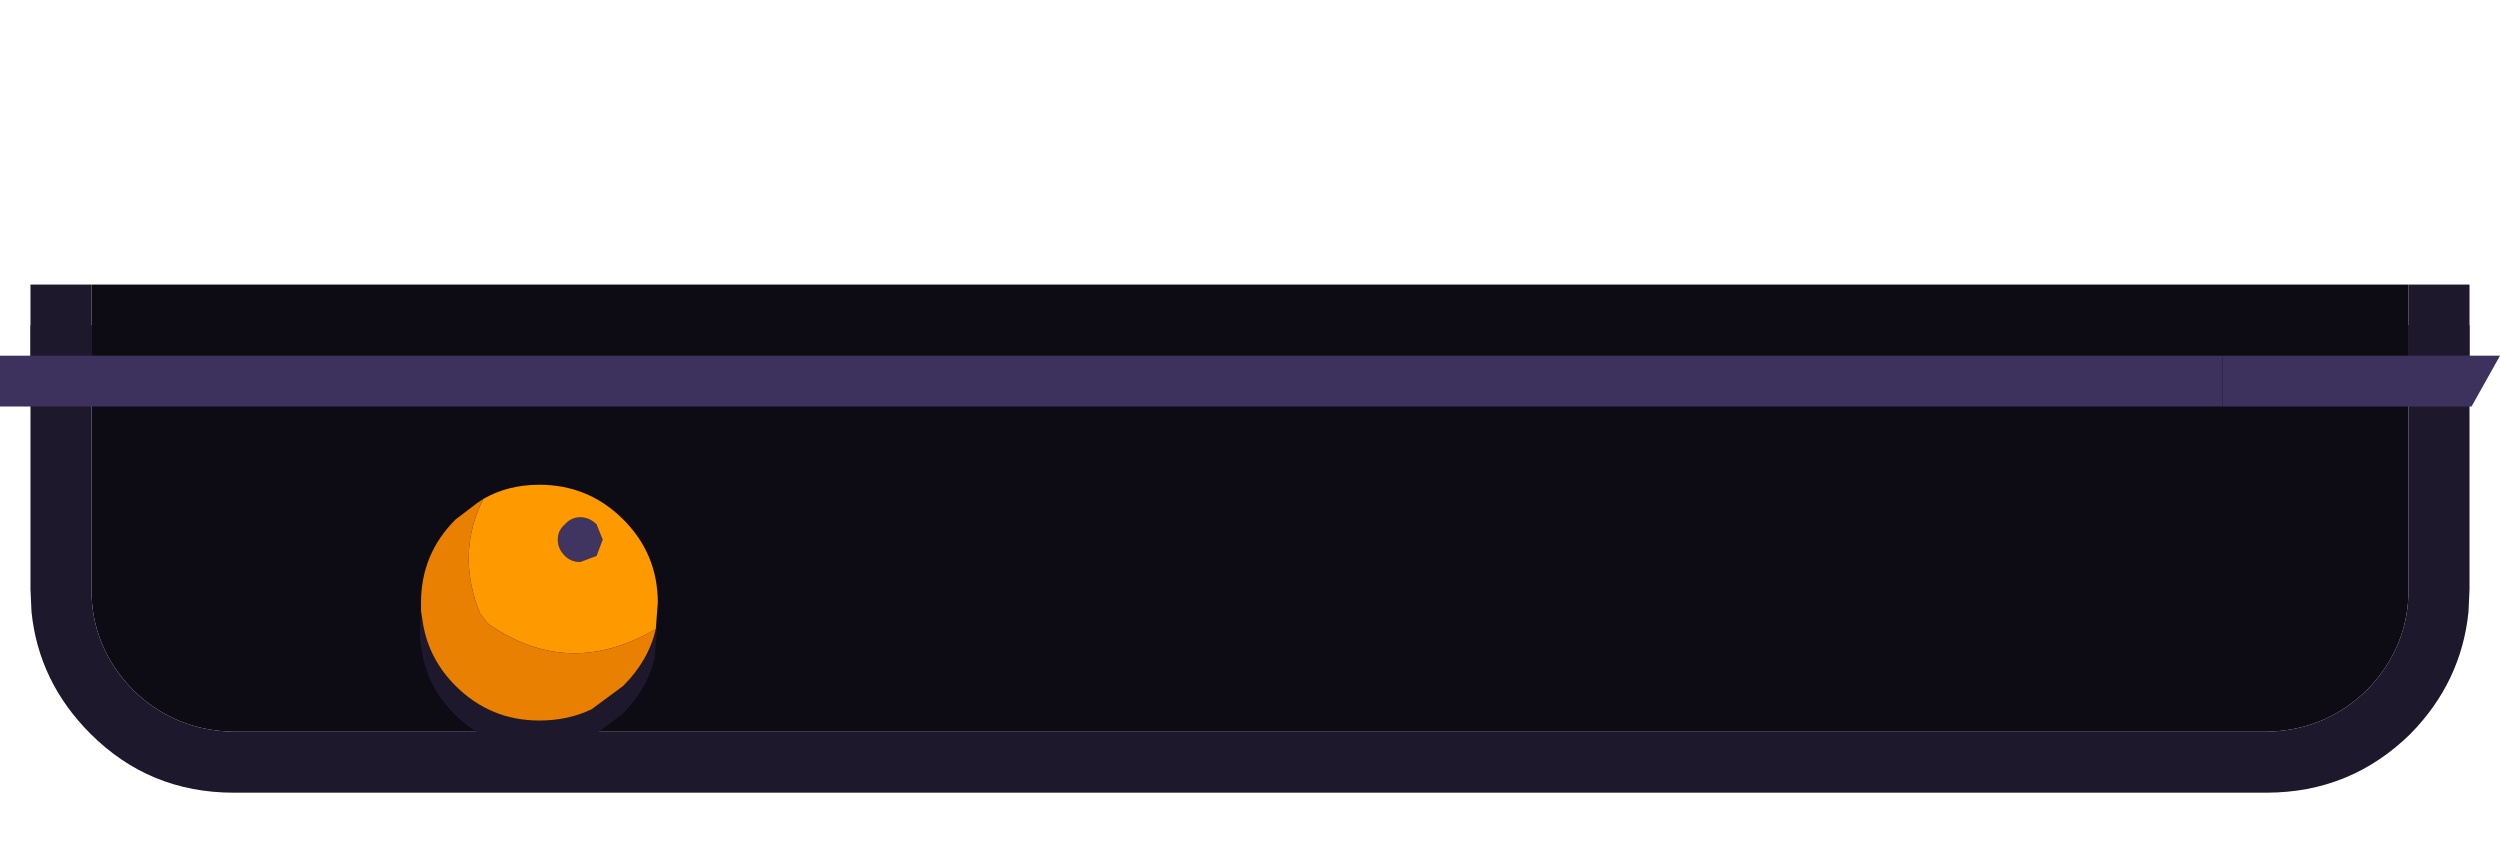
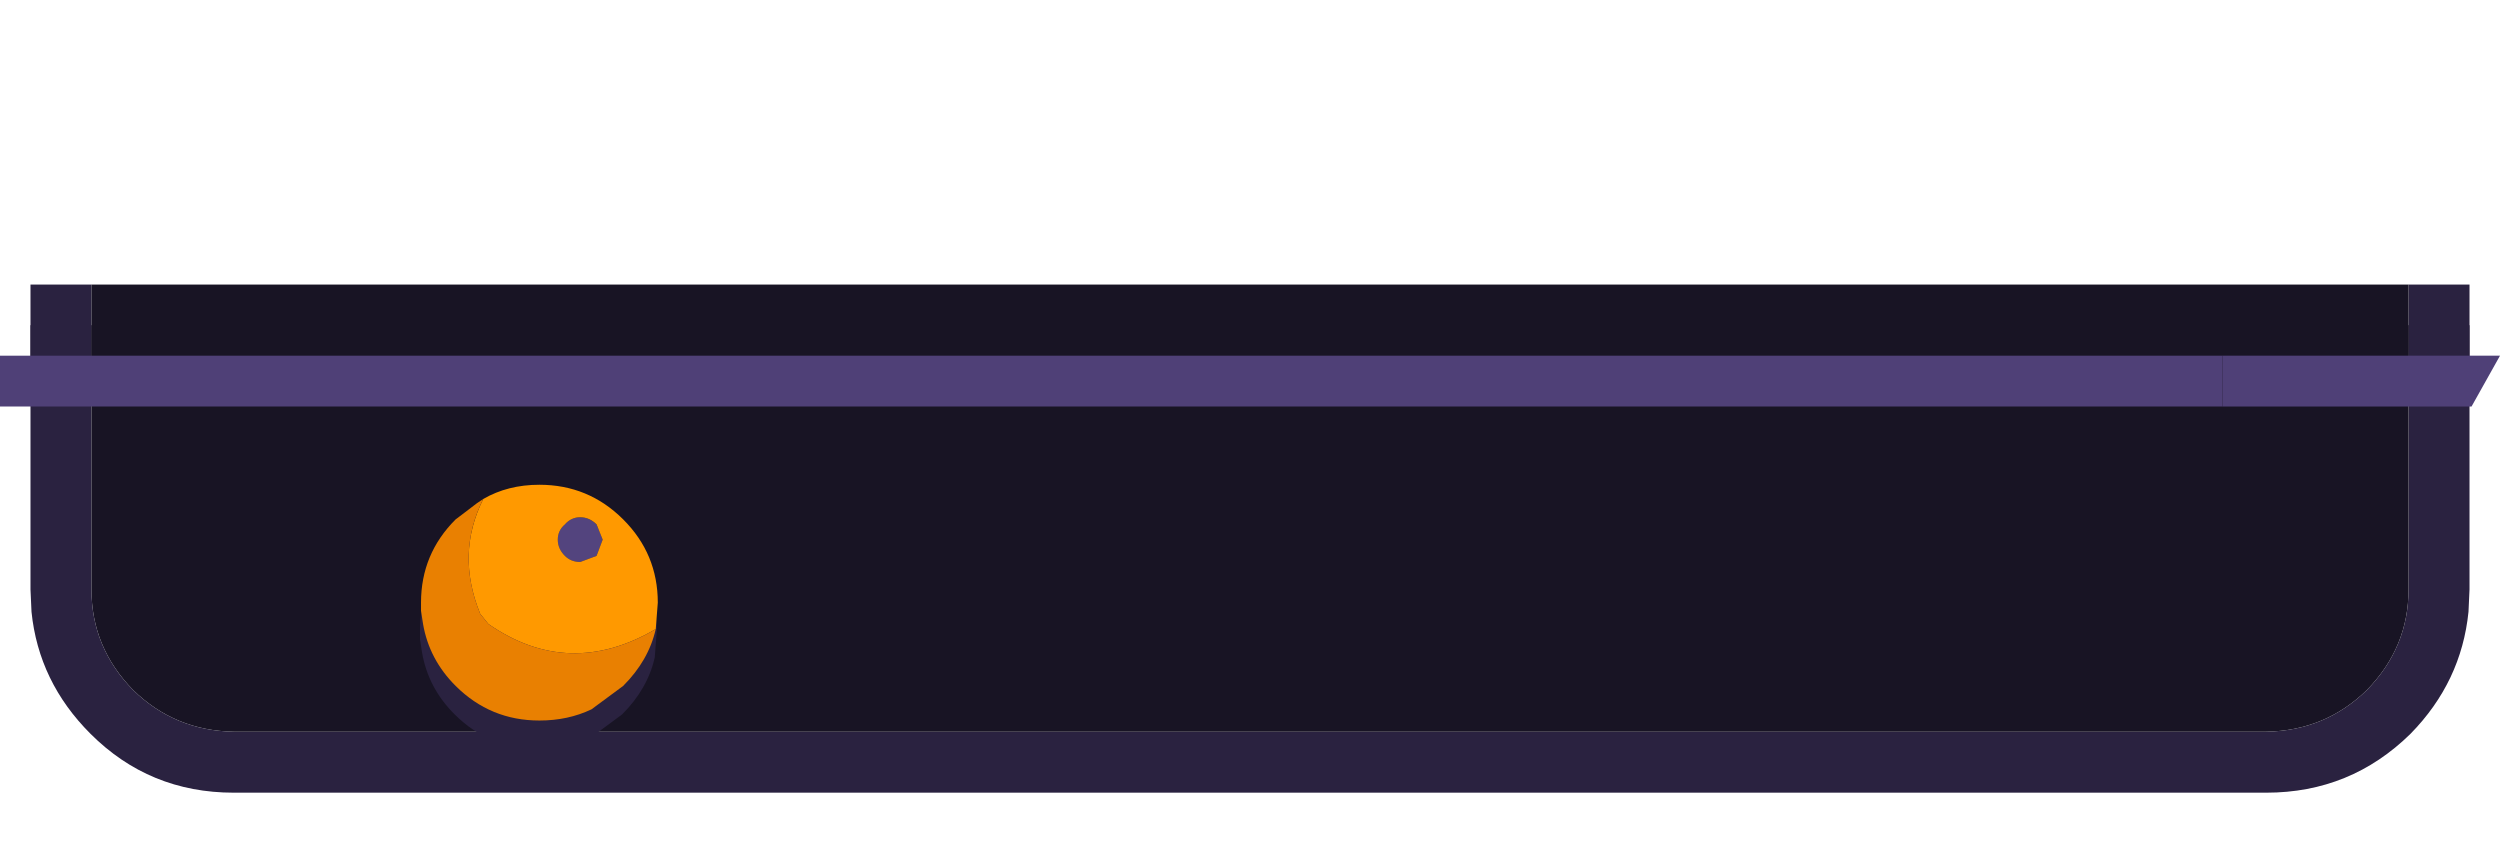
<svg xmlns="http://www.w3.org/2000/svg" viewBox="-17.5 -18 123 41.5" width="123" height="41.5">
  <g transform="matrix(1,0,0,1,-17.5,0.05)">
-     <path d="M121.5 -0.05L118.5 -0.05L118.5 -2.05L121.5 -2.05L121.5 -0.05ZM4.5 -0.05L1.5 -0.05L1.5 -2.05L4.5 -2.05L4.5 -0.05Z" fill="hsl(256 30% 13.3%)" fill-rule="evenodd" />
-     <path d="M118.5 -2.05L118.5 -0.05L4.5 -0.05L4.5 -2.05L118.5 -2.05Z" fill="hsl(256 30% 6%)" fill-rule="evenodd" />
-     <path d="M1.5 -0.05L4.5 -0.05L4.5 10.95Q4.5 13.8 6.55 15.9Q8.6 17.9 11.5 17.95L111.5 17.95Q114.4 17.9 116.45 15.9Q118.5 13.8 118.5 10.95L118.5 -0.05L121.5 -0.05L121.5 10.95L121.45 12.05Q121.1 15.5 118.6 18.05Q115.65 20.95 111.5 20.95L11.5 20.95Q7.35 20.95 4.45 18.05Q1.9 15.5 1.55 12.05L1.5 10.95L1.5 -0.05Z" fill="hsl(256 30% 13.3%)" fill-rule="evenodd" />
-     <path d="M118.5 -0.05L118.5 10.95Q118.5 13.8 116.45 15.9Q114.4 17.9 111.5 17.95L11.5 17.95Q8.6 17.9 6.55 15.9Q4.5 13.8 4.5 10.95L4.5 -0.05L118.5 -0.05Z" fill="hsl(256 30% 6%)" fill-rule="evenodd" />
+     <path d="M121.5 -0.05L118.5 -0.05L118.5 -2.05L121.5 -2.05L121.5 -0.05ZM4.5 -0.05L1.5 -0.05L1.5 -2.05L4.5 -2.05L4.5 -0.05Z" fill="hsl(256 30% 19.3%)" fill-rule="evenodd" />
+     <path d="M118.5 -2.05L118.5 -0.05L4.5 -0.05L4.5 -2.05L118.5 -2.05Z" fill="hsl(256 30% 11%)" fill-rule="evenodd" />
+     <path d="M1.5 -0.05L4.5 -0.05L4.5 10.95Q4.5 13.8 6.55 15.9Q8.6 17.9 11.5 17.95L111.5 17.95Q114.4 17.9 116.45 15.9Q118.5 13.8 118.5 10.95L118.5 -0.05L121.5 -0.05L121.5 10.95L121.45 12.05Q121.1 15.5 118.6 18.05Q115.65 20.95 111.5 20.95L11.5 20.95Q7.35 20.95 4.45 18.05Q1.9 15.5 1.55 12.05L1.5 10.95L1.5 -0.05Z" fill="hsl(256 30% 19.3%)" fill-rule="evenodd" />
+     <path d="M118.5 -0.05L118.5 10.95Q118.5 13.8 116.45 15.9Q114.4 17.9 111.5 17.95L11.5 17.95Q8.6 17.9 6.55 15.9Q4.5 13.8 4.5 10.95L4.5 -0.05L118.5 -0.05Z" fill="hsl(256 30% 11%)" fill-rule="evenodd" />
  </g>
  <g transform="matrix(1.0043,0,0,1,0,3)">
-     <path d="M14.75 10.05L14.65 11.35Q14.3 12.9 13.05 14.15L11.5 15.3Q10.35 15.85 8.95 15.85Q6.55 15.85 4.85 14.15Q3.55 12.85 3.25 11.1L3.15 10.45L3.15 10.05Q3.15 7.65 4.85 5.95L5.05 5.8L5.9 5.15L6.2 4.95Q7.4 4.25 8.95 4.25Q11.35 4.25 13.05 5.95Q14.75 7.65 14.75 10.05Z" fill="hsl(256 30% 13.3%)" fill-rule="evenodd" />
-     <path d="M10.25 4.8Q10.55 4.45 11 4.45Q11.45 4.45 11.8 4.8L12.1 5.55L11.8 6.35L11 6.65Q10.55 6.65 10.25 6.35Q9.9 6 9.9 5.55Q9.9 5.1 10.25 4.8Z" fill="hsl(256 30% 29%)" fill-rule="evenodd" />
+     <path d="M14.75 10.05L14.65 11.35Q14.3 12.9 13.05 14.15L11.5 15.3Q10.35 15.85 8.95 15.85Q6.55 15.85 4.85 14.15Q3.55 12.85 3.25 11.1L3.15 10.45L3.15 10.05Q3.15 7.65 4.85 5.95L5.05 5.8L5.9 5.15L6.2 4.95Q7.4 4.25 8.95 4.25Q11.35 4.25 13.05 5.95Q14.75 7.65 14.75 10.05Z" fill="hsl(256 30% 19.3%)" fill-rule="evenodd" />
+     <path d="M10.25 4.8Q10.55 4.45 11 4.45Q11.45 4.45 11.8 4.8L12.1 5.55L11.8 6.35L11 6.65Q10.55 6.65 10.25 6.35Q9.9 6 9.9 5.55Q9.9 5.1 10.25 4.8Z" fill="hsl(256 30% 38%)" fill-rule="evenodd" />
    <path d="M6.25 3.55Q7.45 2.85 9 2.85Q11.4 2.85 13.1 4.55Q14.8 6.25 14.8 8.65L14.7 9.95Q10.45 12.45 6.5 9.7L6.1 9.2Q4.9 6.25 6.25 3.55ZM11 4.45Q10.55 4.45 10.25 4.8Q9.9 5.1 9.9 5.55Q9.9 6 10.25 6.35Q10.55 6.65 11 6.65L11.8 6.35L12.1 5.55L11.8 4.8Q11.45 4.45 11 4.45Z" fill="#ff9900" fill-rule="evenodd" />
    <path d="M14.7 9.95Q14.35 11.5 13.1 12.75L11.55 13.9Q10.4 14.45 9 14.45Q6.6 14.45 4.9 12.75Q3.6 11.45 3.3 9.7L3.2 9.05L3.2 8.65Q3.2 6.25 4.9 4.55L5.1 4.4L5.95 3.75L6.25 3.55Q4.9 6.25 6.1 9.2L6.5 9.7Q10.45 12.45 14.7 9.95Z" fill="#e98001" fill-rule="evenodd" />
  </g>
  <g transform="matrix(1,0,0,0.2222,-16,0)">
-     <path d="M3 -18L3 0L0 0L0 -18L3 -18ZM117 0L117 -18L120 -18L120 0L117 0Z" fill="hsl(256 30% 13.3%)" fill-rule="evenodd" />
-     <path d="M3 0L3 -18L117 -18L117 0L3 0Z" fill="hsl(256 30% 6%)" fill-rule="evenodd" />
+     <path d="M3 -18L3 0L0 0L0 -18L3 -18ZM117 0L117 -18L120 -18L120 0L117 0Z" fill="hsl(256 30% 19.3%)" fill-rule="evenodd" />
+     <path d="M3 0L3 -18L117 -18L117 0L3 0Z" fill="hsl(256 30% 11%)" fill-rule="evenodd" />
  </g>
  <g transform="matrix(1,0,0,1,0,0)">
-     <path d="M-17.5 2L-17.5 -0.5L91.85 -0.5L91.85 2L-17.5 2Z" fill="hsl(256 30% 28%)" fill-rule="evenodd" />
-     <path d="M91.85 2L91.85 -0.5L105.5 -0.5L104.1 2L91.85 2Z" fill="hsl(256 30% 28%)" fill-rule="evenodd" />
+     <path d="M-17.5 2L-17.5 -0.5L91.85 -0.5L91.85 2L-17.5 2Z" fill="hsl(256 30% 35.8%)" fill-rule="evenodd" />
+     <path d="M91.85 2L91.85 -0.5L105.5 -0.5L104.1 2L91.85 2Z" fill="hsl(256 30% 35.8%)" fill-rule="evenodd" />
  </g>
</svg>
